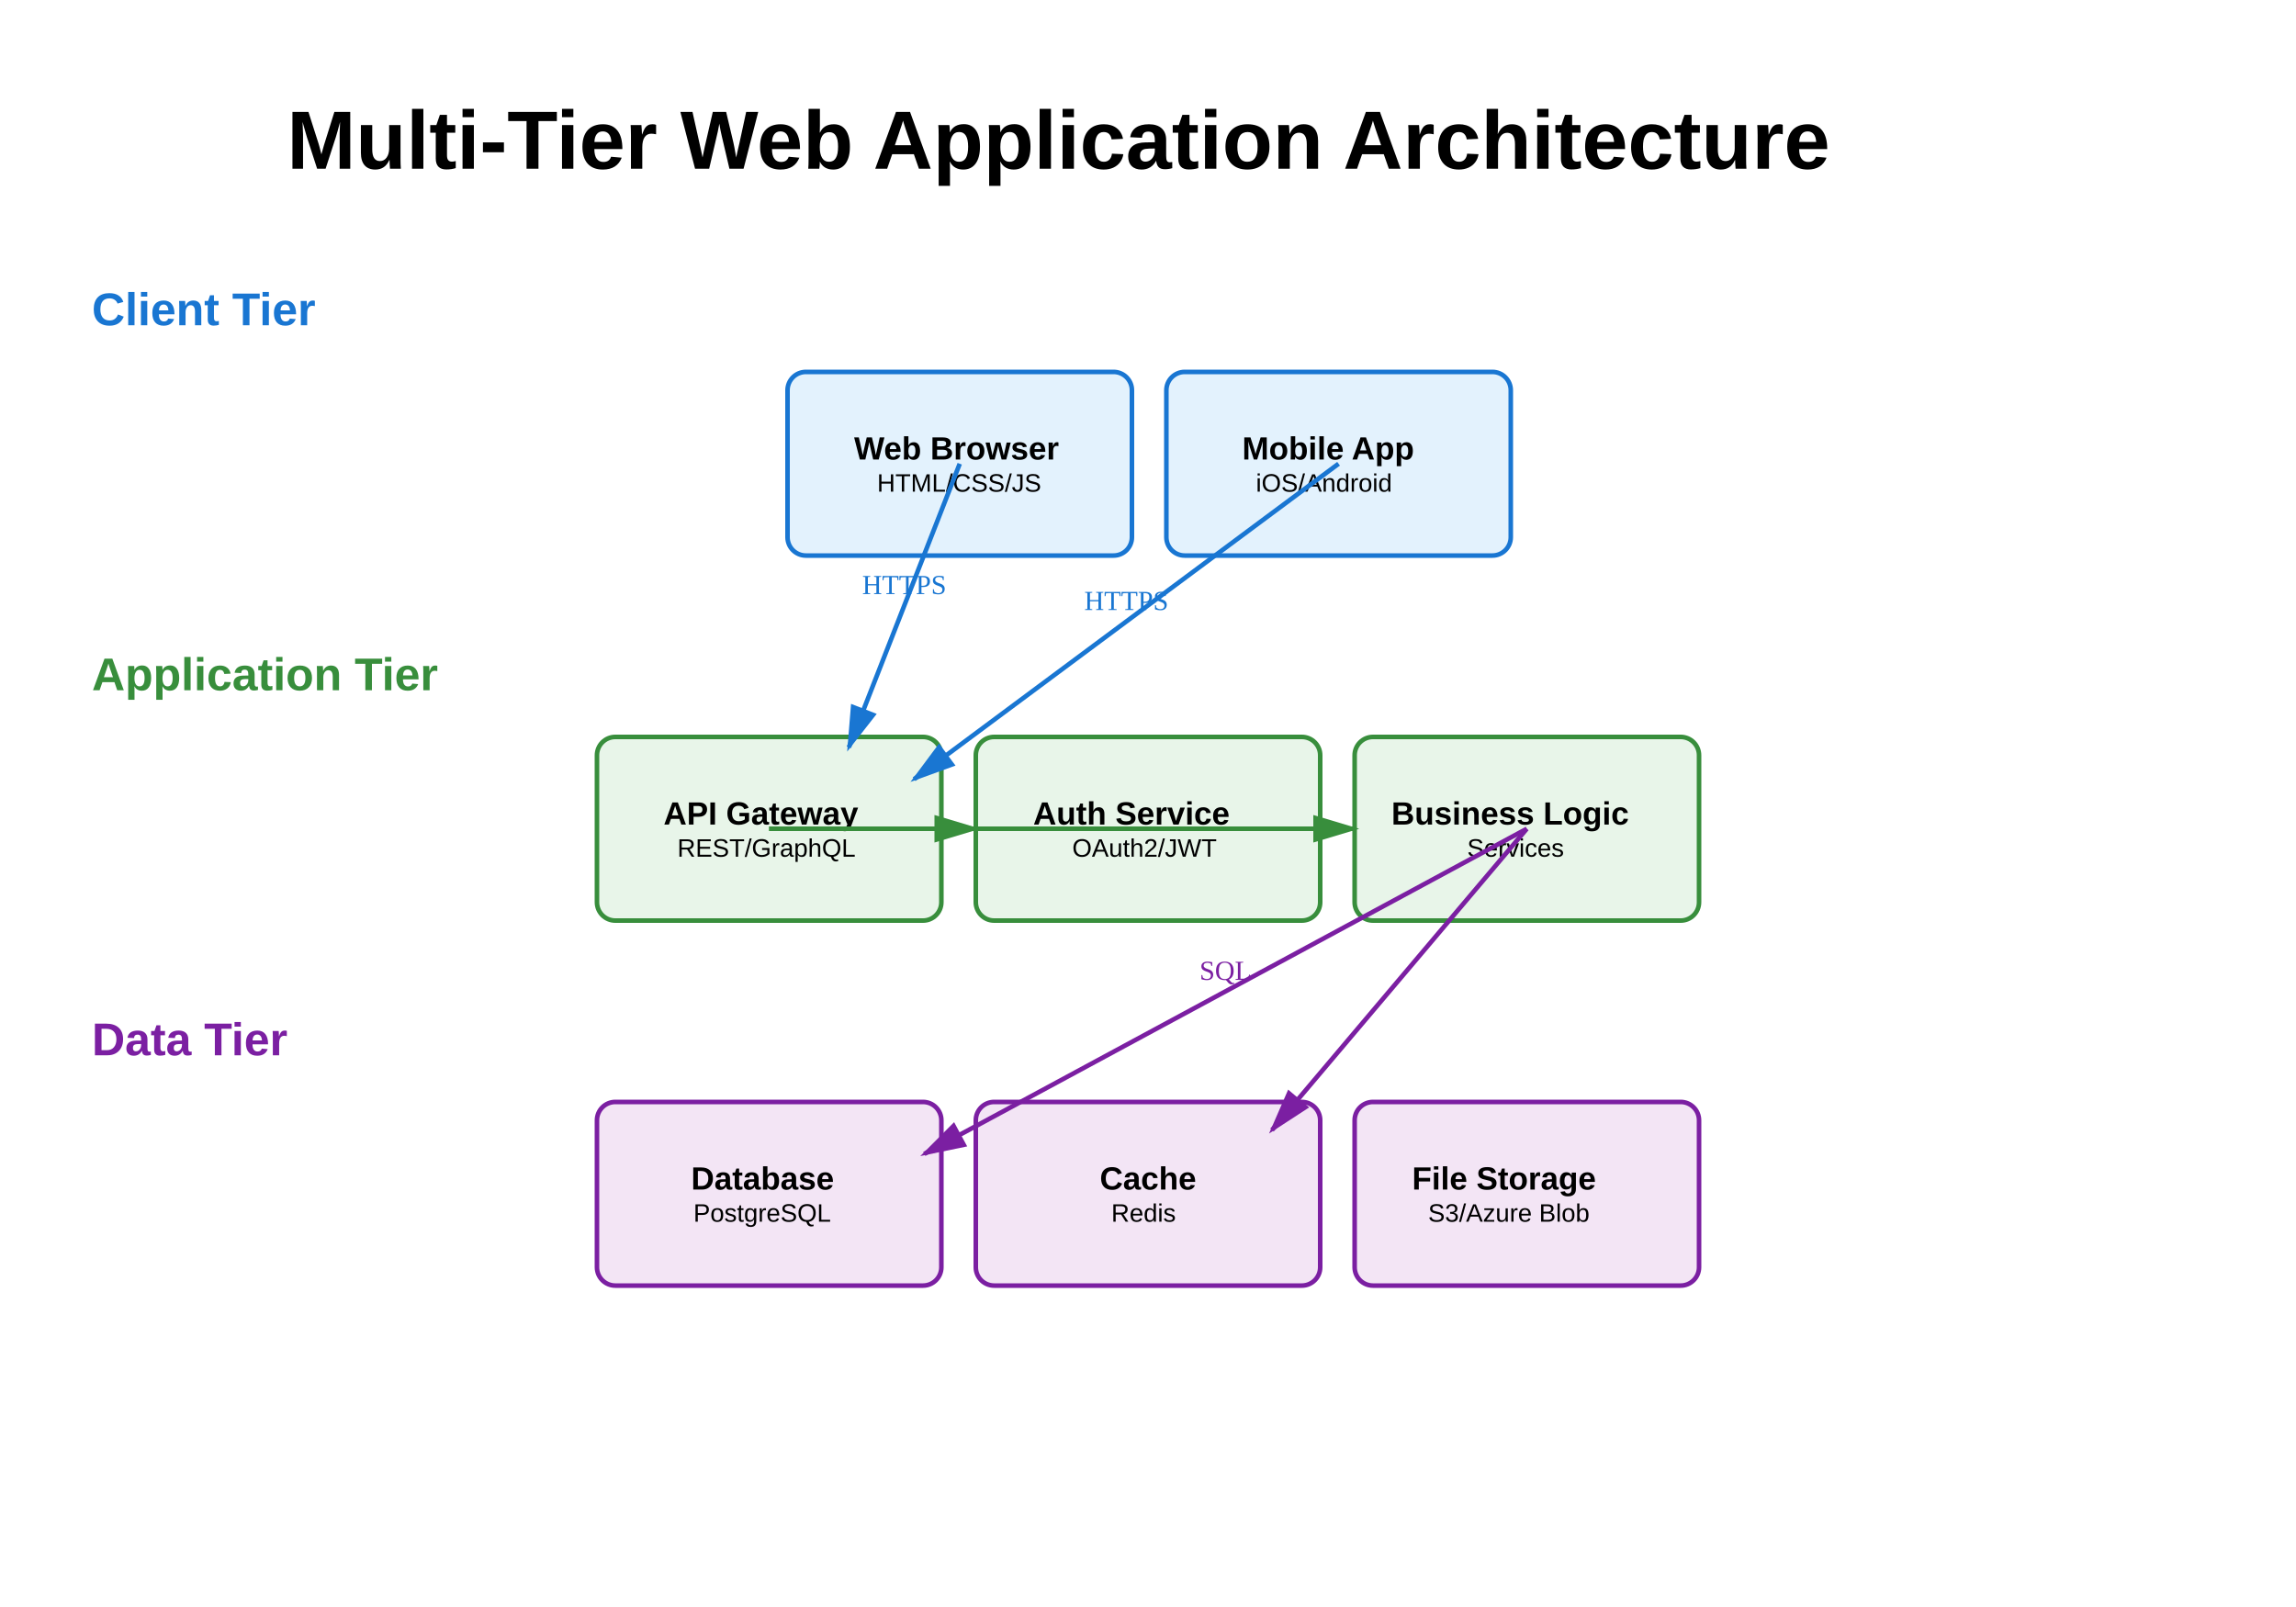
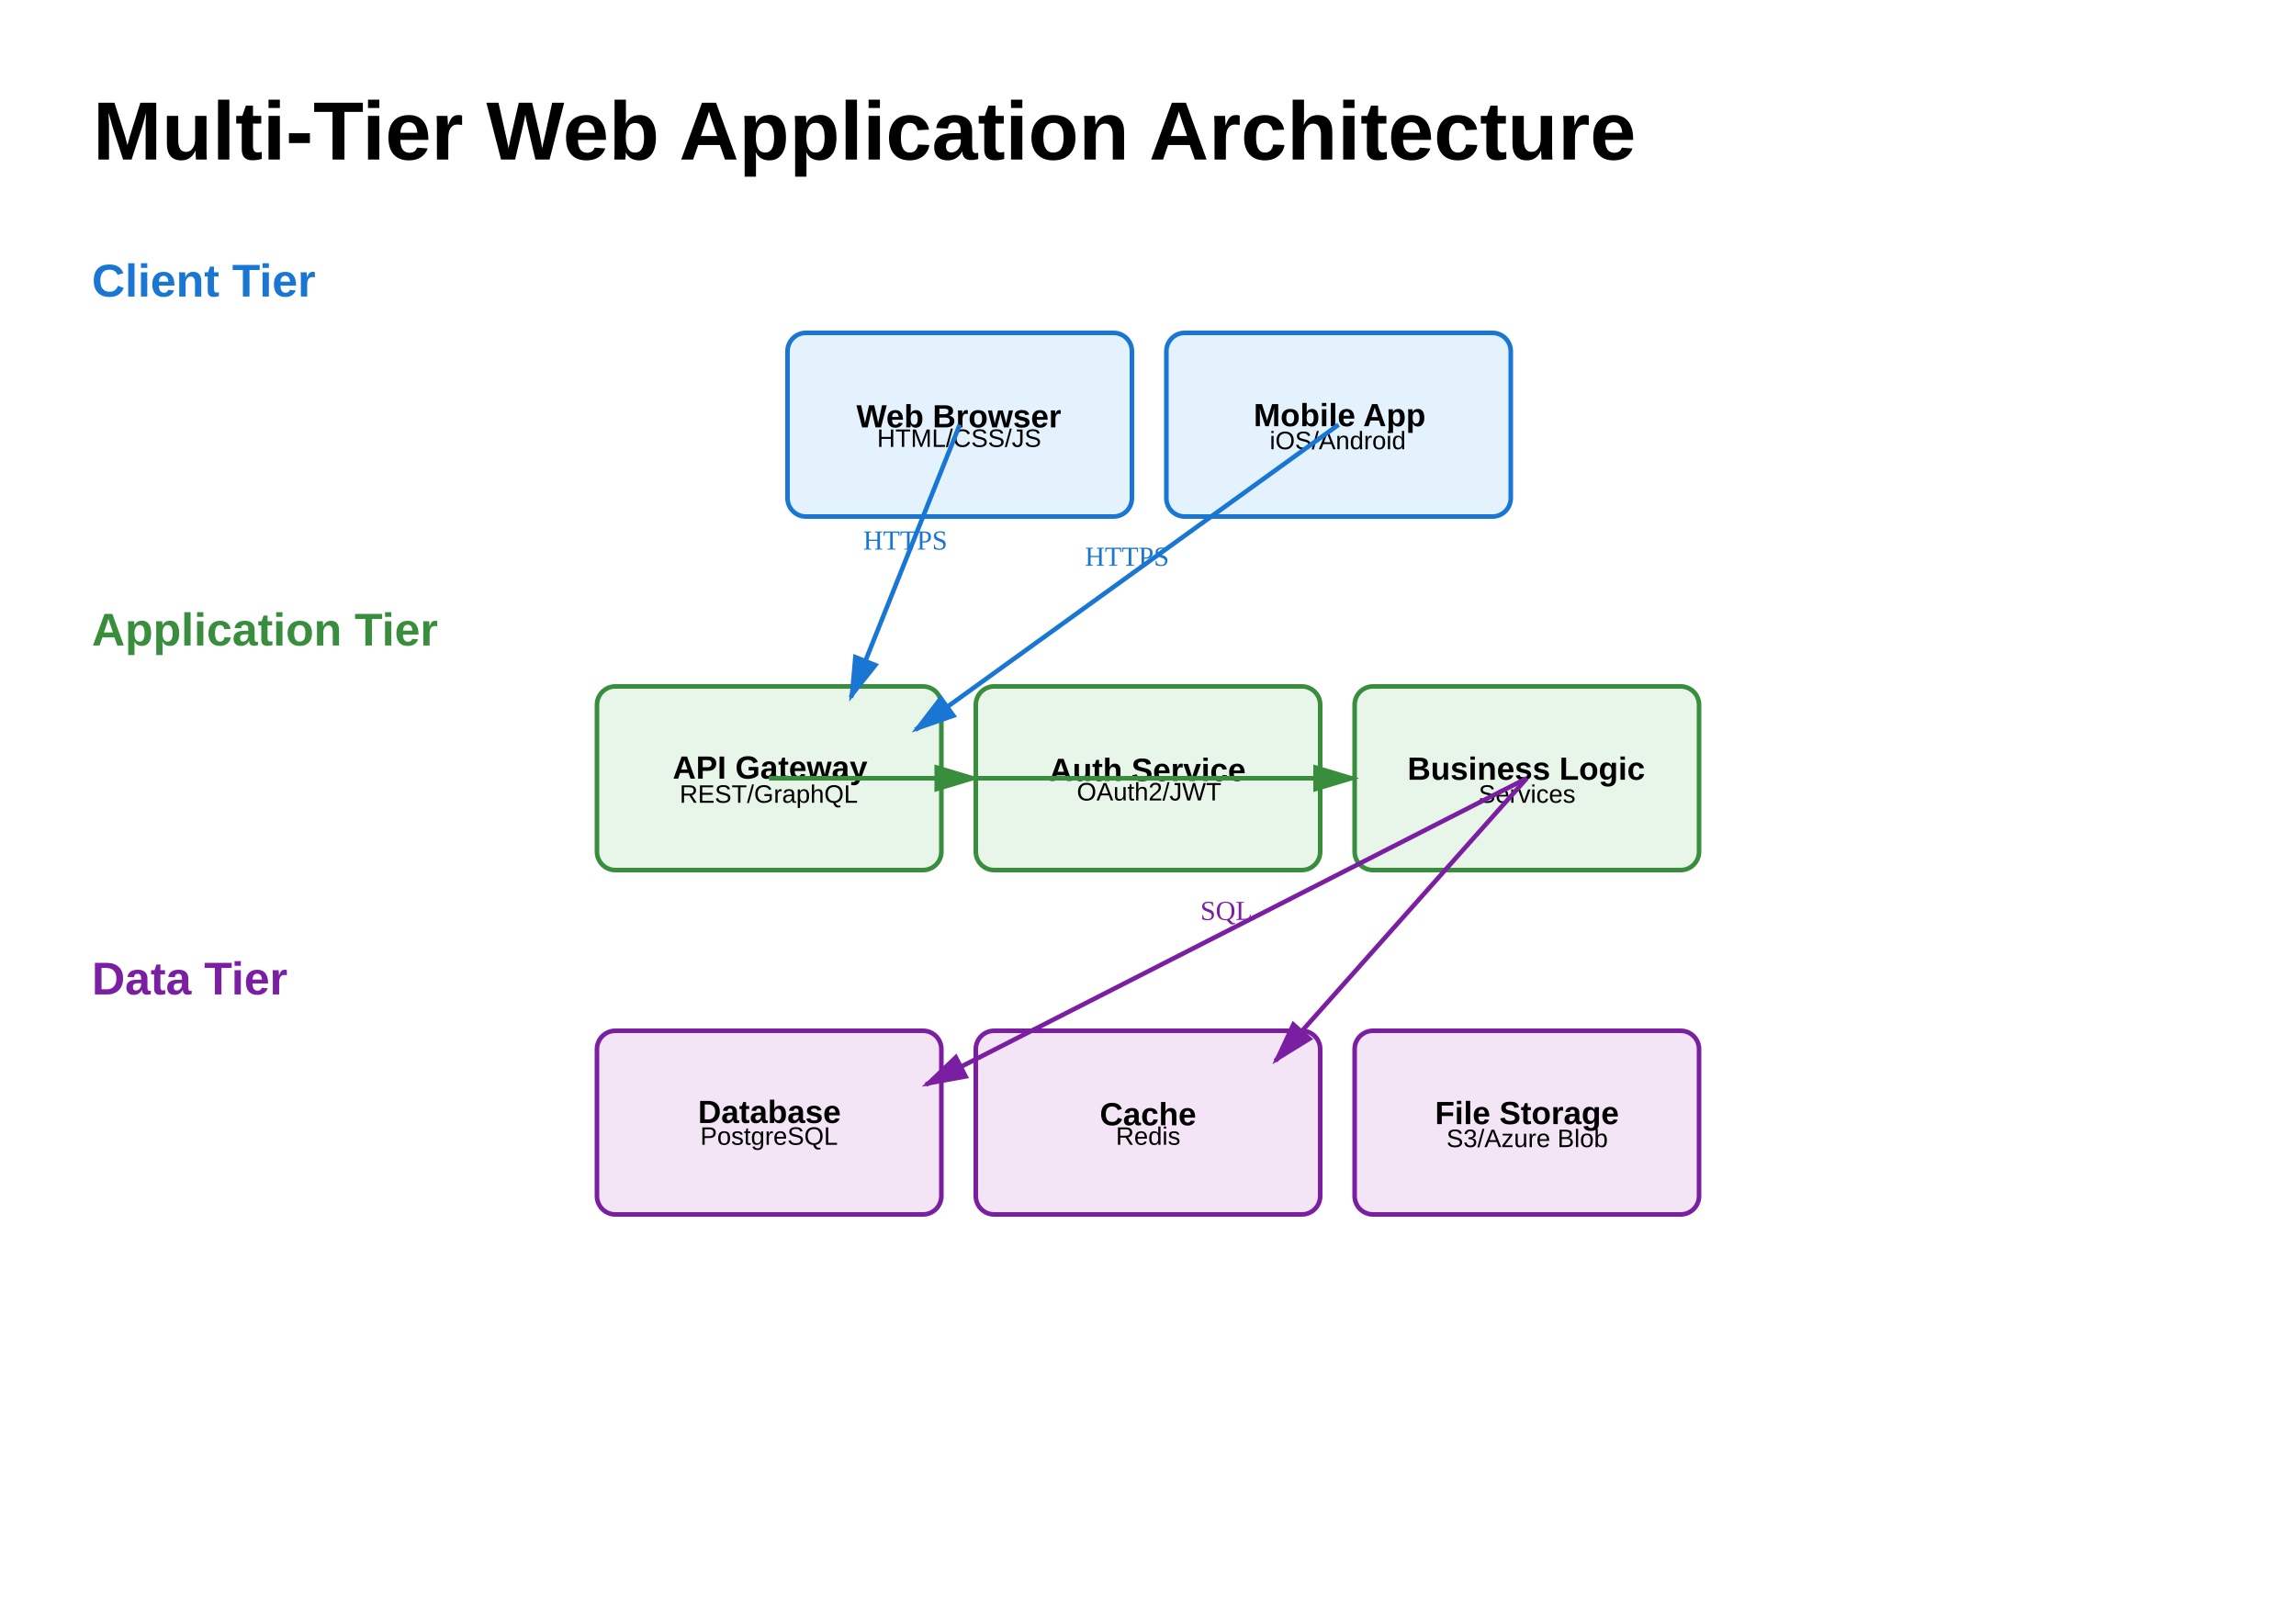
<svg xmlns="http://www.w3.org/2000/svg" width="1000" height="700" viewBox="0 0 1000 700">
  <defs>
    <marker id="arrowhead-1976d2" markerWidth="10" markerHeight="10" refX="9" refY="3" orient="auto">
      <polygon points="0 0, 10 3, 0 6" fill="#1976d2" />
    </marker>
    <marker id="arrowhead-388e3c" markerWidth="10" markerHeight="10" refX="9" refY="3" orient="auto">
      <polygon points="0 0, 10 3, 0 6" fill="#388e3c" />
    </marker>
    <marker id="arrowhead-7b1fa2" markerWidth="10" markerHeight="10" refX="9" refY="3" orient="auto">
      <polygon points="0 0, 10 3, 0 6" fill="#7b1fa2" />
    </marker>
  </defs>
  <rect width="1000" height="700" fill="white" />
-   <text x="461" y="73.5" font-size="36" font-family="Arial, sans-serif" fill="black" font-weight="bold" text-anchor="middle">Multi-Tier Web Application Architecture</text>
-   <text x="40" y="141.667" font-size="20" font-family="Arial, sans-serif" fill="#1976d2" font-weight="bold" text-anchor="start">Client Tier</text>
-   <rect x="343" y="162" width="150" height="80" fill="#e3f2fd" stroke="#1976d2" stroke-width="2" rx="8" />
-   <text x="372" y="200.167" font-size="14" font-family="Arial, sans-serif" fill="black" font-weight="bold" text-anchor="start">Web Browser</text>
-   <text x="382" y="214.167" font-size="11" font-family="Arial, sans-serif" fill="black" font-weight="normal" text-anchor="start">HTML/CSS/JS</text>
-   <rect x="508" y="162" width="150" height="80" fill="#e3f2fd" stroke="#1976d2" stroke-width="2" rx="8" />
-   <text x="541" y="200.167" font-size="14" font-family="Arial, sans-serif" fill="black" font-weight="bold" text-anchor="start">Mobile App</text>
-   <text x="547" y="214.167" font-size="11" font-family="Arial, sans-serif" fill="black" font-weight="normal" text-anchor="start">iOS/Android</text>
-   <text x="40" y="300.667" font-size="20" font-family="Arial, sans-serif" fill="#388e3c" font-weight="bold" text-anchor="start">Application Tier</text>
-   <rect x="260" y="321" width="150" height="80" fill="#e8f5e9" stroke="#388e3c" stroke-width="2" rx="8" />
-   <text x="289" y="359.167" font-size="14" font-family="Arial, sans-serif" fill="black" font-weight="bold" text-anchor="start">API Gateway</text>
-   <text x="295" y="373.167" font-size="11" font-family="Arial, sans-serif" fill="black" font-weight="normal" text-anchor="start">REST/GraphQL</text>
-   <rect x="425" y="321" width="150" height="80" fill="#e8f5e9" stroke="#388e3c" stroke-width="2" rx="8" />
-   <text x="450" y="359.167" font-size="14" font-family="Arial, sans-serif" fill="black" font-weight="bold" text-anchor="start">Auth Service</text>
-   <text x="467" y="373.167" font-size="11" font-family="Arial, sans-serif" fill="black" font-weight="normal" text-anchor="start">OAuth2/JWT</text>
-   <rect x="590" y="321" width="150" height="80" fill="#e8f5e9" stroke="#388e3c" stroke-width="2" rx="8" />
-   <text x="606" y="359.167" font-size="14" font-family="Arial, sans-serif" fill="black" font-weight="bold" text-anchor="start">Business Logic</text>
-   <text x="639" y="373.167" font-size="11" font-family="Arial, sans-serif" fill="black" font-weight="normal" text-anchor="start">Services</text>
-   <text x="40" y="459.667" font-size="20" font-family="Arial, sans-serif" fill="#7b1fa2" font-weight="bold" text-anchor="start">Data Tier</text>
-   <rect x="260" y="480" width="150" height="80" fill="#f3e5f5" stroke="#7b1fa2" stroke-width="2" rx="8" />
-   <text x="301" y="518.167" font-size="14" font-family="Arial, sans-serif" fill="black" font-weight="bold" text-anchor="start">Database</text>
-   <text x="302" y="532.167" font-size="11" font-family="Arial, sans-serif" fill="black" font-weight="normal" text-anchor="start">PostgreSQL</text>
-   <rect x="425" y="480" width="150" height="80" fill="#f3e5f5" stroke="#7b1fa2" stroke-width="2" rx="8" />
-   <text x="479" y="518.167" font-size="14" font-family="Arial, sans-serif" fill="black" font-weight="bold" text-anchor="start">Cache</text>
-   <text x="484" y="532.167" font-size="11" font-family="Arial, sans-serif" fill="black" font-weight="normal" text-anchor="start">Redis</text>
-   <rect x="590" y="480" width="150" height="80" fill="#f3e5f5" stroke="#7b1fa2" stroke-width="2" rx="8" />
-   <text x="615" y="518.167" font-size="14" font-family="Arial, sans-serif" fill="black" font-weight="bold" text-anchor="start">File Storage</text>
-   <text x="622" y="532.167" font-size="11" font-family="Arial, sans-serif" fill="black" font-weight="normal" text-anchor="start">S3/Azure Blob</text>
-   <line x1="418" y1="202" x2="369.707" y2="325.541" stroke="#1976d2" stroke-width="2" marker-end="url(#arrowhead-1976d2)" />
-   <text x="393.853" y="258.77" font-size="12" fill="#1976d2" text-anchor="middle">HTTPS</text>
-   <line x1="583" y1="202" x2="398.138" y2="339.411" stroke="#1976d2" stroke-width="2" marker-end="url(#arrowhead-1976d2)" />
-   <text x="490.569" y="265.705" font-size="12" fill="#1976d2" text-anchor="middle">HTTPS</text>
-   <line x1="335" y1="361" x2="425" y2="361" stroke="#388e3c" stroke-width="2" marker-end="url(#arrowhead-388e3c)" />
-   <line x1="335" y1="361" x2="590" y2="361" stroke="#388e3c" stroke-width="2" marker-end="url(#arrowhead-388e3c)" />
-   <line x1="665" y1="361" x2="402.566" y2="502.638" stroke="#7b1fa2" stroke-width="2" marker-end="url(#arrowhead-7b1fa2)" />
-   <text x="533.783" y="426.819" font-size="12" fill="#7b1fa2" text-anchor="middle">SQL</text>
-   <line x1="665" y1="361" x2="554.006" y2="492.244" stroke="#7b1fa2" stroke-width="2" marker-end="url(#arrowhead-7b1fa2)" />
+   <text x="376.5" y="69.5" font-size="36" font-family="Arial, sans-serif" fill="black" font-weight="bold" text-anchor="middle">Multi-Tier Web Application Architecture</text>
+   <text x="40" y="129.167" font-size="20" font-family="Arial, sans-serif" fill="#1976d2" font-weight="bold" text-anchor="start">Client Tier</text>
+   <rect x="343" y="145" width="150" height="80" fill="#e3f2fd" stroke="#1976d2" stroke-width="2" rx="8" />
+   <text x="373" y="186.167" font-size="14" font-family="Arial, sans-serif" fill="black" font-weight="bold" text-anchor="start">Web Browser</text>
+   <text x="382" y="194.667" font-size="11" font-family="Arial, sans-serif" fill="black" font-weight="normal" text-anchor="start">HTML/CSS/JS</text>
+   <rect x="508" y="145" width="150" height="80" fill="#e3f2fd" stroke="#1976d2" stroke-width="2" rx="8" />
+   <text x="546" y="185.667" font-size="14" font-family="Arial, sans-serif" fill="black" font-weight="bold" text-anchor="start">Mobile App</text>
+   <text x="553" y="195.667" font-size="11" font-family="Arial, sans-serif" fill="black" font-weight="normal" text-anchor="start">iOS/Android</text>
+   <text x="40" y="281.167" font-size="20" font-family="Arial, sans-serif" fill="#388e3c" font-weight="bold" text-anchor="start">Application Tier</text>
+   <rect x="260" y="299" width="150" height="80" fill="#e8f5e9" stroke="#388e3c" stroke-width="2" rx="8" />
+   <text x="293" y="339.167" font-size="14" font-family="Arial, sans-serif" fill="black" font-weight="bold" text-anchor="start">API Gateway</text>
+   <text x="296" y="349.667" font-size="11" font-family="Arial, sans-serif" fill="black" font-weight="normal" text-anchor="start">REST/GraphQL</text>
+   <rect x="425" y="299" width="150" height="80" fill="#e8f5e9" stroke="#388e3c" stroke-width="2" rx="8" />
+   <text x="457" y="340.167" font-size="14" font-family="Arial, sans-serif" fill="black" font-weight="bold" text-anchor="start">Auth Service</text>
+   <text x="469" y="348.667" font-size="11" font-family="Arial, sans-serif" fill="black" font-weight="normal" text-anchor="start">OAuth2/JWT</text>
+   <rect x="590" y="299" width="150" height="80" fill="#e8f5e9" stroke="#388e3c" stroke-width="2" rx="8" />
+   <text x="613" y="339.667" font-size="14" font-family="Arial, sans-serif" fill="black" font-weight="bold" text-anchor="start">Business Logic</text>
+   <text x="644" y="349.667" font-size="11" font-family="Arial, sans-serif" fill="black" font-weight="normal" text-anchor="start">Services</text>
+   <text x="40" y="433.167" font-size="20" font-family="Arial, sans-serif" fill="#7b1fa2" font-weight="bold" text-anchor="start">Data Tier</text>
+   <rect x="260" y="449" width="150" height="80" fill="#f3e5f5" stroke="#7b1fa2" stroke-width="2" rx="8" />
+   <text x="304" y="489.167" font-size="14" font-family="Arial, sans-serif" fill="black" font-weight="bold" text-anchor="start">Database</text>
+   <text x="305" y="498.667" font-size="11" font-family="Arial, sans-serif" fill="black" font-weight="normal" text-anchor="start">PostgreSQL</text>
+   <rect x="425" y="449" width="150" height="80" fill="#f3e5f5" stroke="#7b1fa2" stroke-width="2" rx="8" />
+   <text x="479" y="490.167" font-size="14" font-family="Arial, sans-serif" fill="black" font-weight="bold" text-anchor="start">Cache</text>
+   <text x="486" y="498.667" font-size="11" font-family="Arial, sans-serif" fill="black" font-weight="normal" text-anchor="start">Redis</text>
+   <rect x="590" y="449" width="150" height="80" fill="#f3e5f5" stroke="#7b1fa2" stroke-width="2" rx="8" />
+   <text x="625" y="489.667" font-size="14" font-family="Arial, sans-serif" fill="black" font-weight="bold" text-anchor="start">File Storage</text>
+   <text x="630" y="499.667" font-size="11" font-family="Arial, sans-serif" fill="black" font-weight="normal" text-anchor="start">S3/Azure Blob</text>
+   <line x1="418" y1="185" x2="370.583" y2="303.789" stroke="#1976d2" stroke-width="2" marker-end="url(#arrowhead-1976d2)" />
+   <text x="394.292" y="239.394" font-size="12" fill="#1976d2" text-anchor="middle">HTTPS</text>
+   <line x1="583" y1="185" x2="398.715" y2="317.899" stroke="#1976d2" stroke-width="2" marker-end="url(#arrowhead-1976d2)" />
+   <text x="490.858" y="246.449" font-size="12" fill="#1976d2" text-anchor="middle">HTTPS</text>
+   <line x1="335" y1="339" x2="425" y2="339" stroke="#388e3c" stroke-width="2" marker-end="url(#arrowhead-388e3c)" />
+   <line x1="335" y1="339" x2="590" y2="339" stroke="#388e3c" stroke-width="2" marker-end="url(#arrowhead-388e3c)" />
+   <line x1="665" y1="339" x2="403.277" y2="472.448" stroke="#7b1fa2" stroke-width="2" marker-end="url(#arrowhead-7b1fa2)" />
+   <text x="534.139" y="400.724" font-size="12" fill="#7b1fa2" text-anchor="middle">SQL</text>
+   <line x1="665" y1="339" x2="555.496" y2="462.093" stroke="#7b1fa2" stroke-width="2" marker-end="url(#arrowhead-7b1fa2)" />
</svg>
